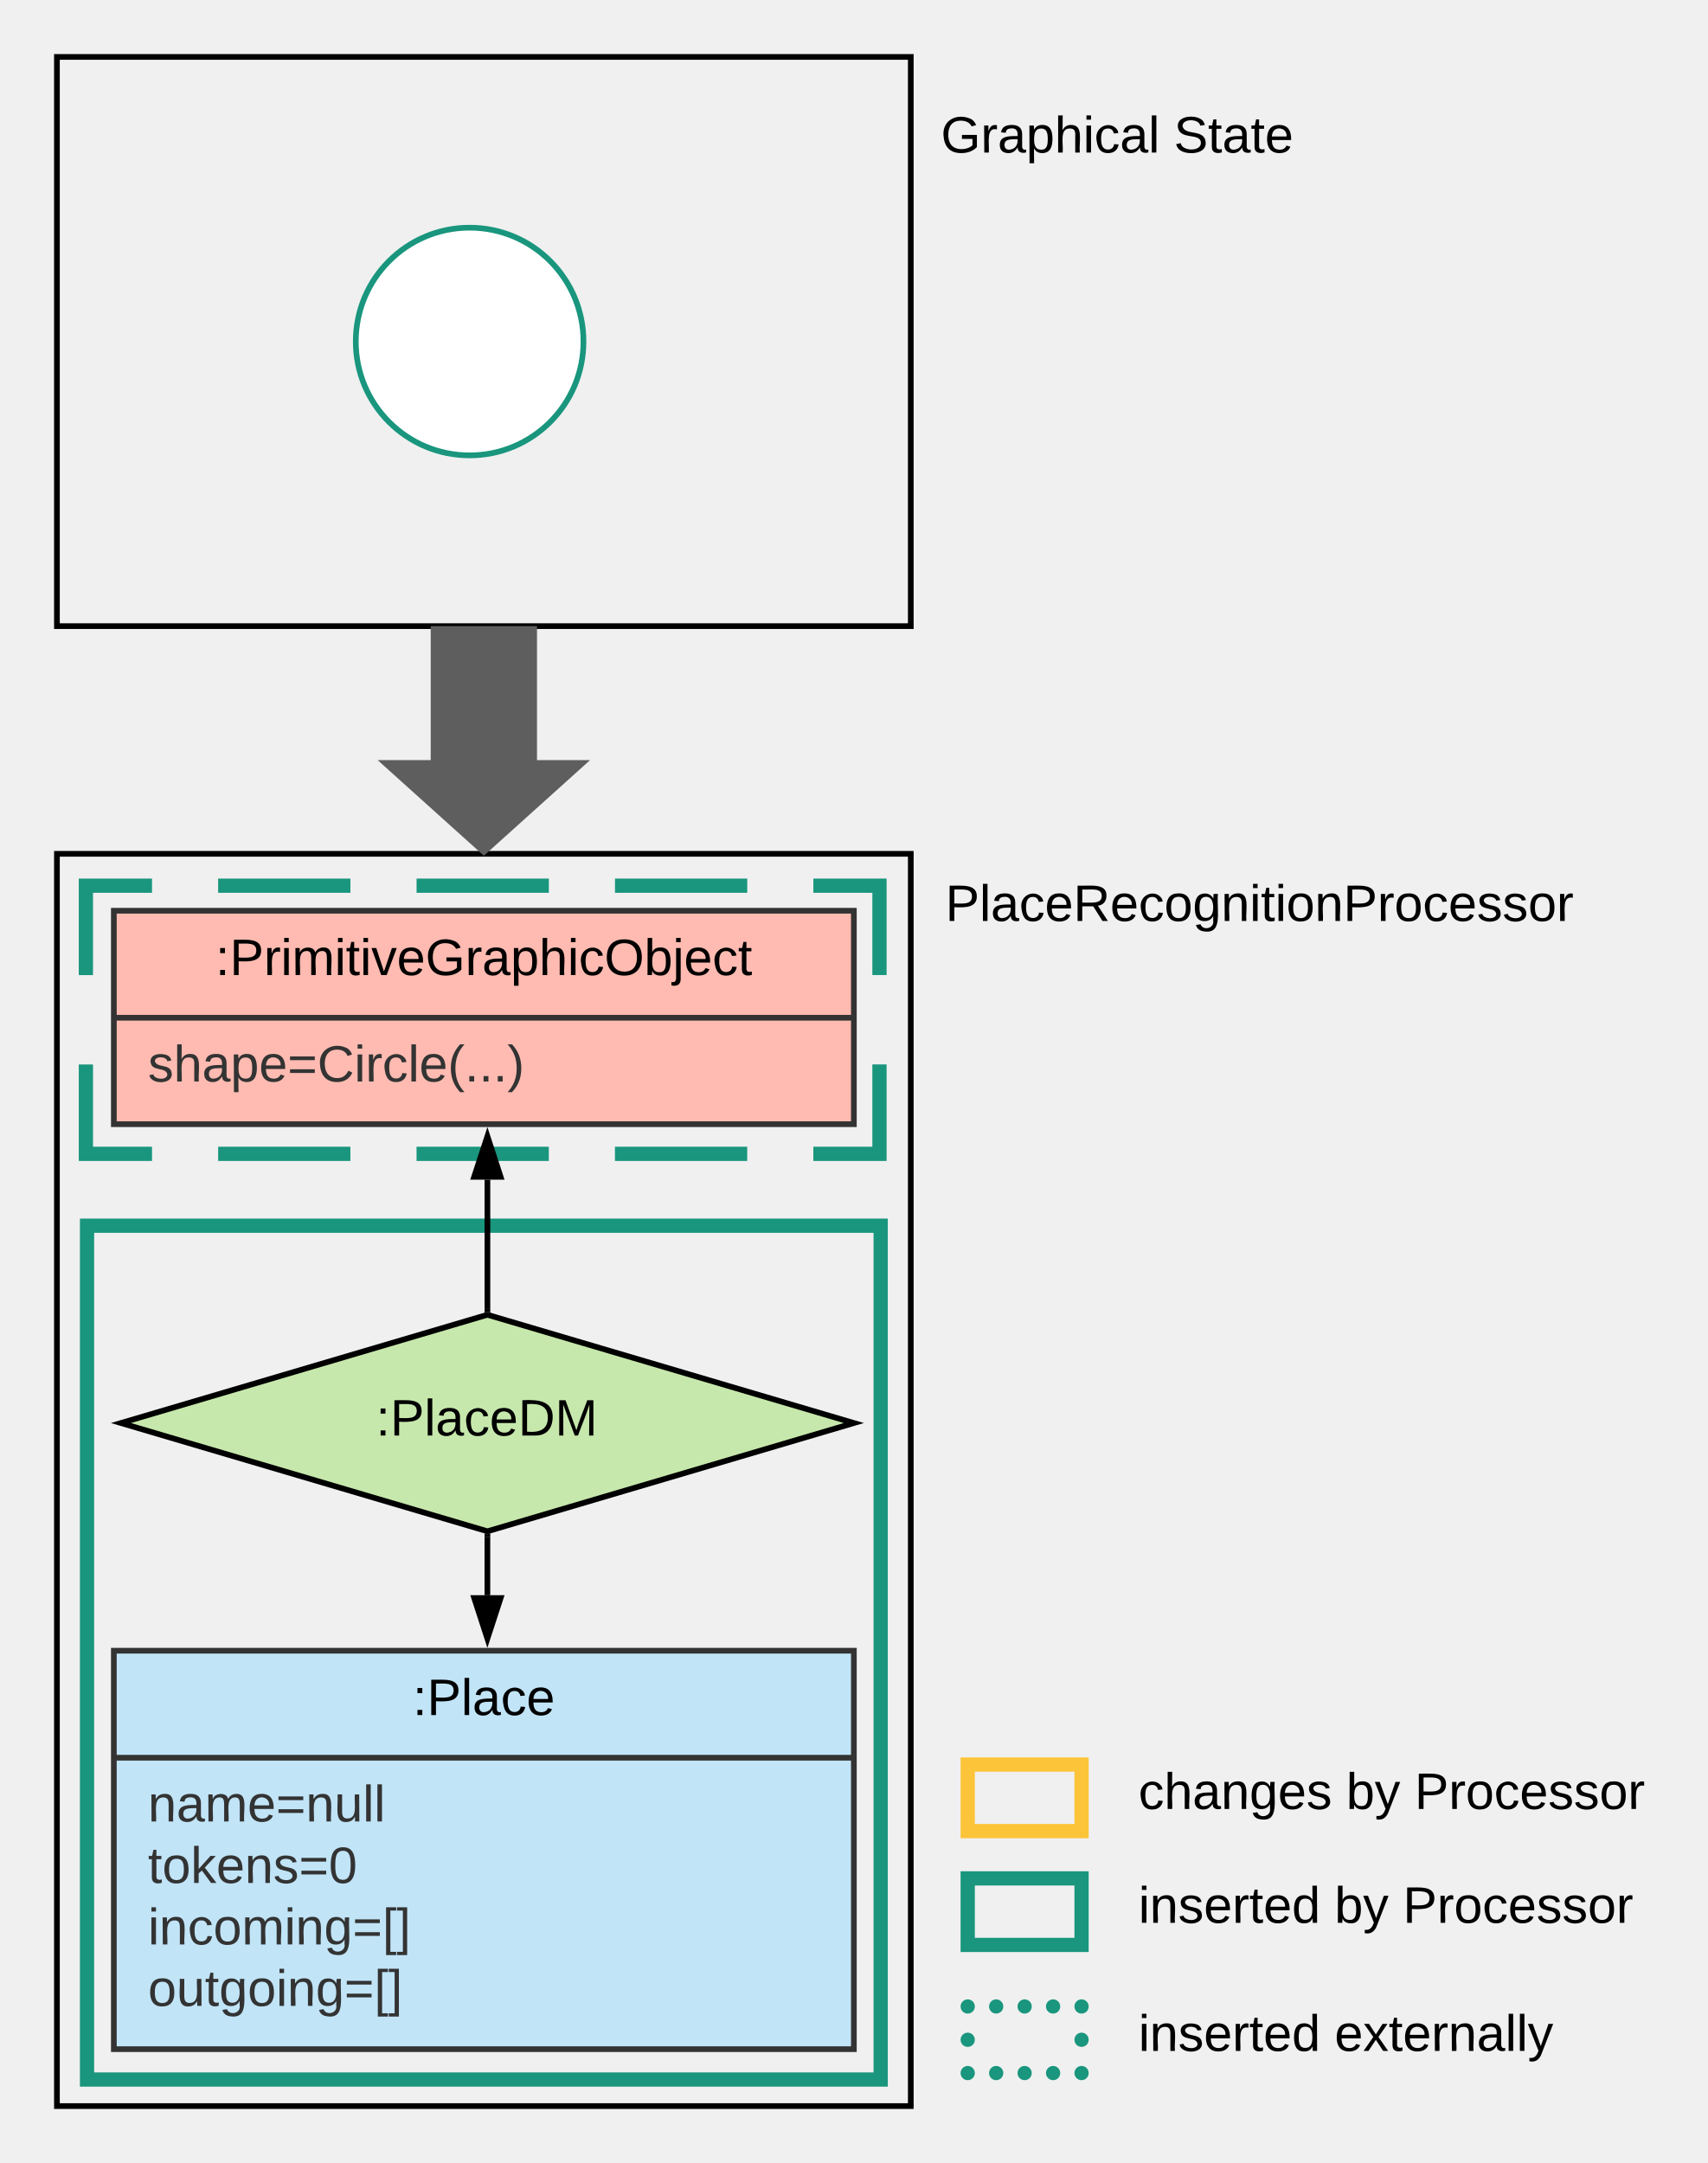
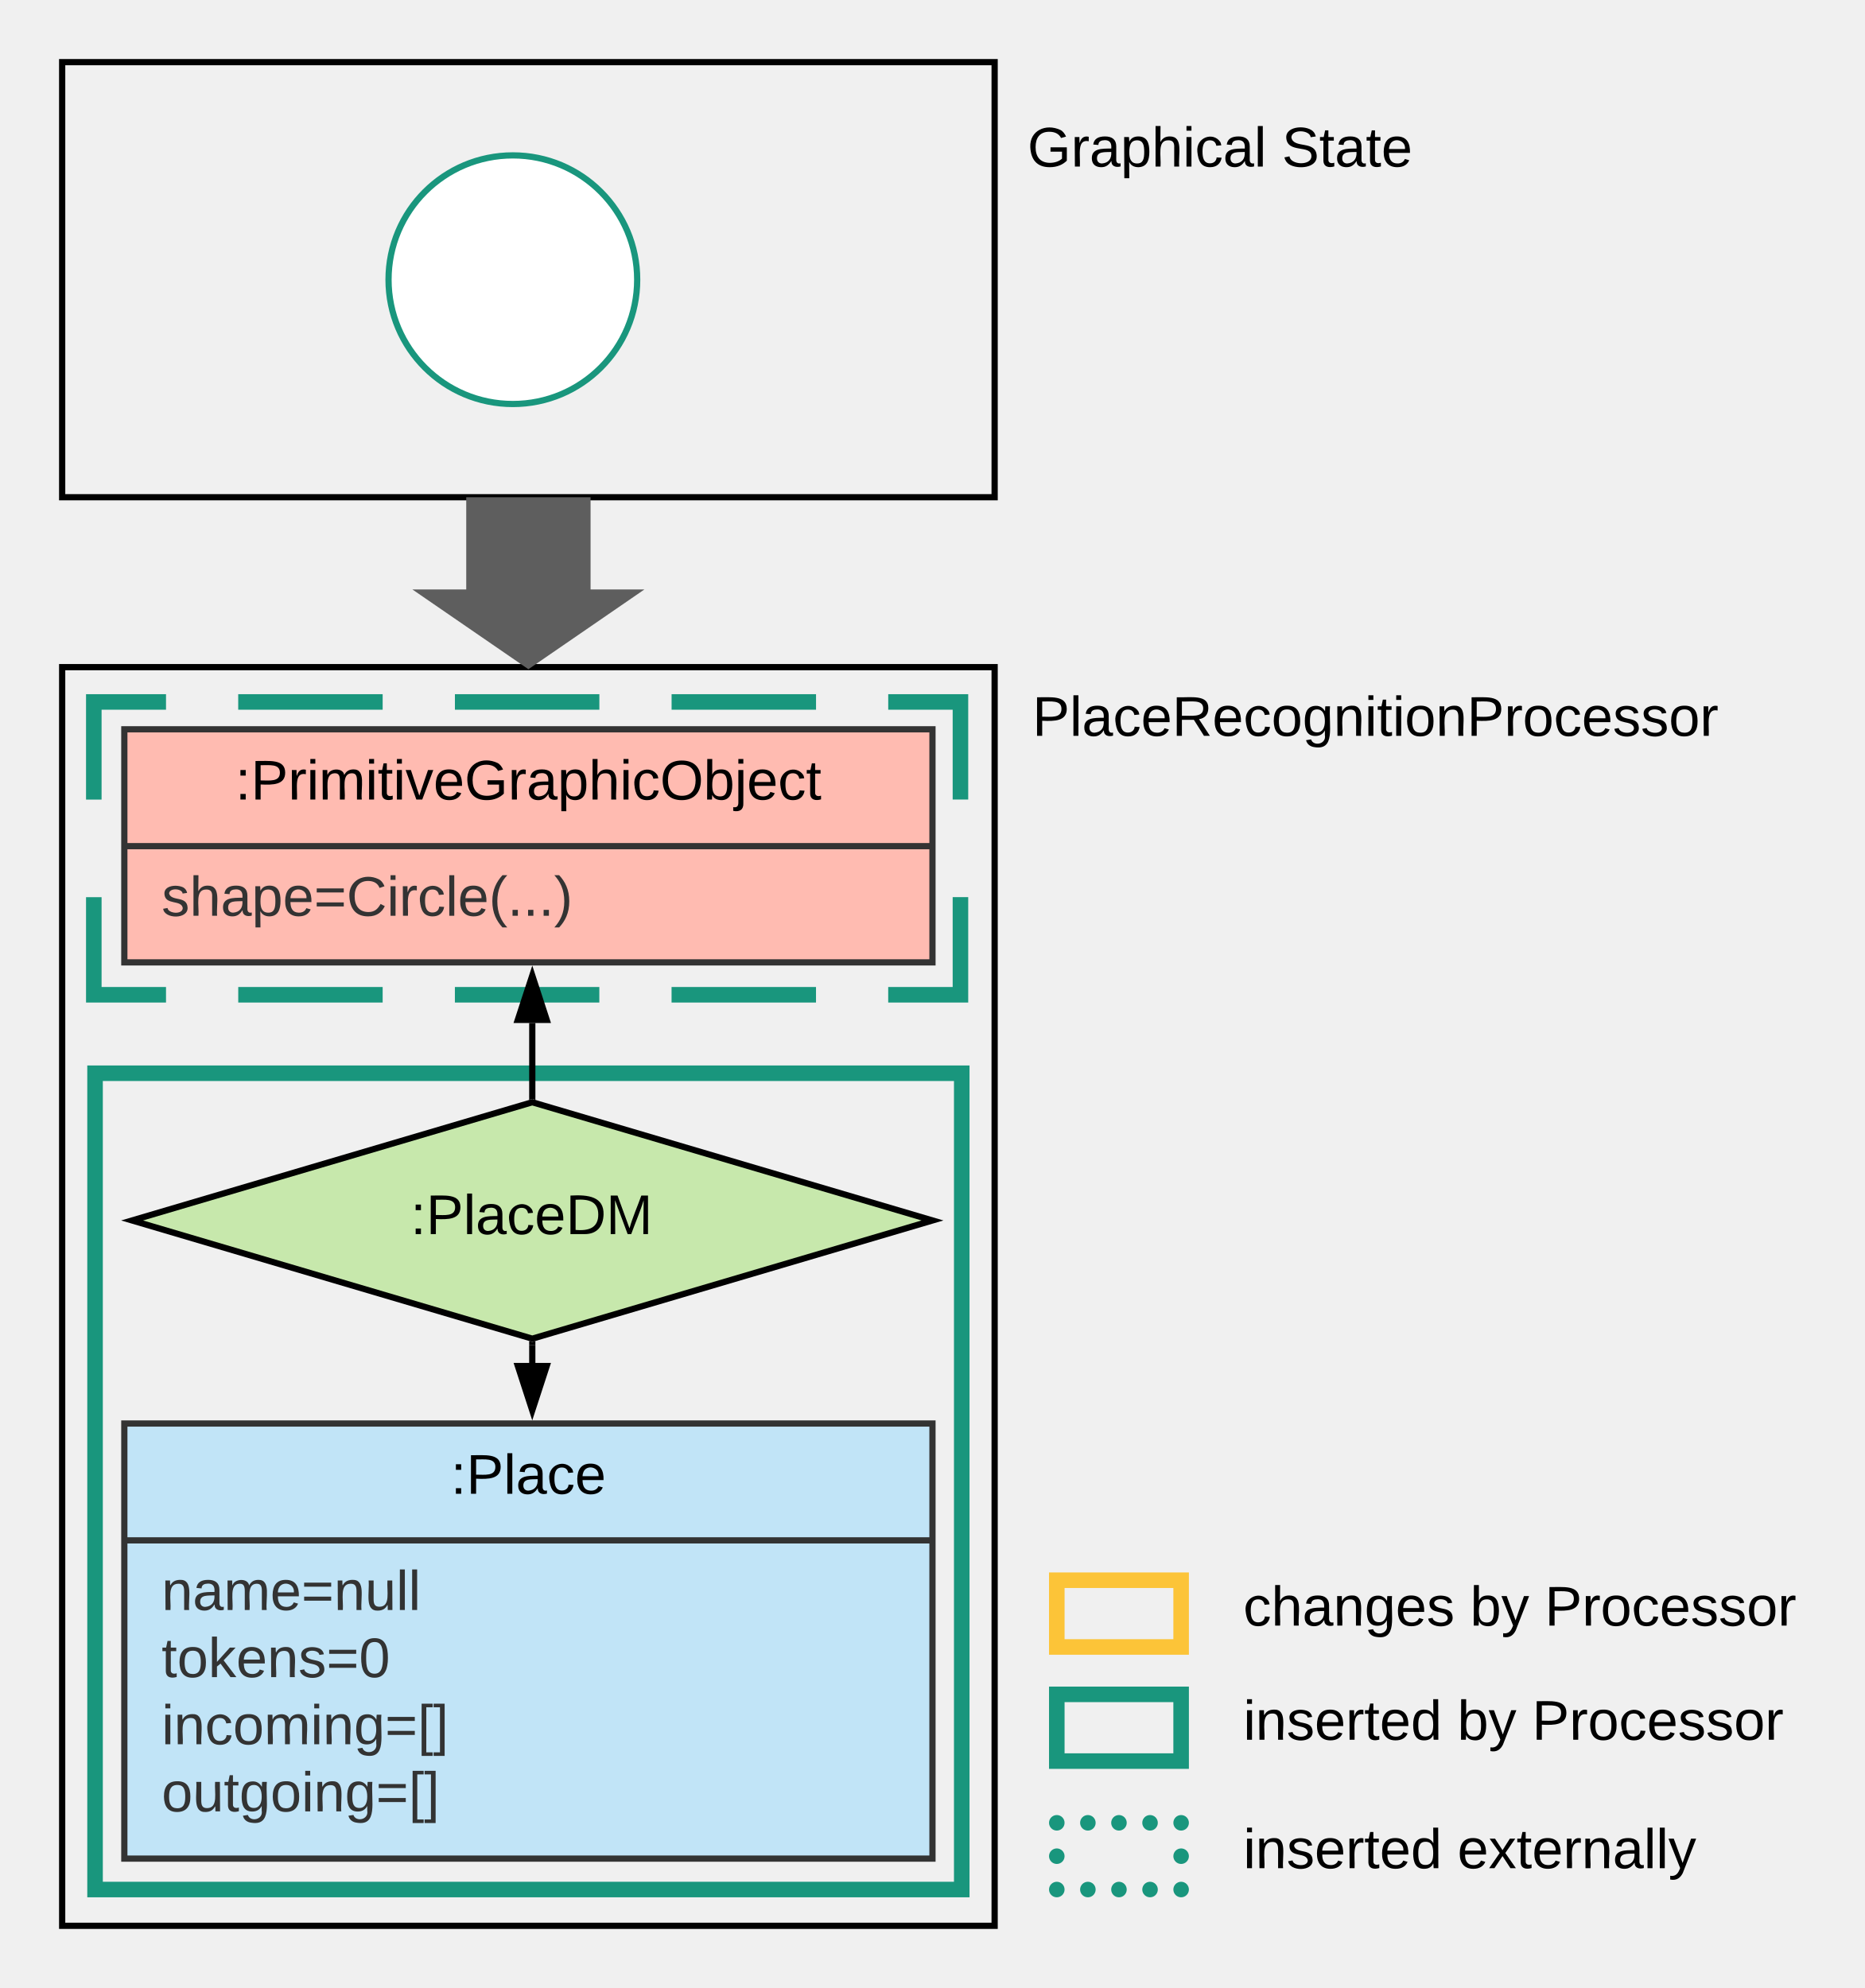
- <svg xmlns="http://www.w3.org/2000/svg" xmlns:ns1="lucid" xmlns:xlink="http://www.w3.org/1999/xlink" width="600" height="760">
-   <g transform="translate(-295 -80)" ns1:page-tab-id="0_0">
-     <path d="M315 380h300v440H315z" stroke="#000" stroke-width="2" fill-opacity="0" />
+ <svg xmlns="http://www.w3.org/2000/svg" xmlns:ns1="lucid" xmlns:xlink="http://www.w3.org/1999/xlink" width="600" height="639.68">
+   <g transform="translate(-295 -165.3333)" ns1:page-tab-id="0_0">
+     <path d="M315 185.33h300v140H315zM315 380h300v405H315z" stroke="#000" stroke-width="2" fill-opacity="0" />
    <path d="M325.17 391.2H604v94.22H325.17z" fill-opacity="0" />
    <path d="M371.64 391.2h46.47m23.25 0h46.47m23.24 0h46.47m23.23 0H604v31.4m0 31.4v31.42h-23.24m-23.23 0h-46.47m-23.24 0h-46.47m-23.24 0h-46.46m-23.24 0h-23.23v-31.4m0-31.4V391.2h23.23" stroke="#19967d" stroke-width="5" fill="none" />
-     <path d="M325.58 510.67h278.84v300H325.58z" stroke="#19967d" stroke-width="5" fill-opacity="0" />
-     <path d="M615 100h145v60H615z" fill="none" />
-     <use xlink:href="#a" transform="matrix(1,0,0,1,615,100) translate(10.575 33.6)" />
-     <use xlink:href="#b" transform="matrix(1,0,0,1,615,100) translate(92.425 33.6)" />
-     <path d="M315 100h300v200H315z" stroke="#000" stroke-width="2" fill-opacity="0" />
-     <path d="M500 200c0 22.1-17.9 40-40 40s-40-17.9-40-40 17.9-40 40-40 40 17.9 40 40z" stroke="#19967d" stroke-width="2" fill="#fff" />
-     <path d="M500 180h40v40h-40z" stroke="#000" stroke-opacity="0" stroke-width="2" fill="#fff" fill-opacity="0" />
+     <path d="M325.58 510.67h278.84v262.66H325.58z" stroke="#19967d" stroke-width="5" fill-opacity="0" />
+     <path d="M615 185.33h145v60H615z" fill="none" />
+     <use xlink:href="#a" transform="matrix(1,0,0,1,615,185.3333) translate(10.575 33.6)" />
+     <use xlink:href="#b" transform="matrix(1,0,0,1,615,185.3333) translate(92.425 33.6)" />
+     <path d="M500 255.33c0 22.1-17.9 40-40 40s-40-17.9-40-40 17.9-40 40-40 40 17.9 40 40z" stroke="#19967d" stroke-width="2" fill="#fff" />
+     <path d="M500 235.33h40v40h-40z" stroke="#000" stroke-opacity="0" stroke-width="2" fill="#fff" fill-opacity="0" />
    <path d="M335 400h260v75H335z" stroke="#333" stroke-width="2" fill="#ffbbb1" />
    <path d="M335 437.6h260" stroke="#333" stroke-width="2" fill="none" />
    <use xlink:href="#c" transform="matrix(1,0,0,1,343,408) translate(27.7 14.6)" />
    <use xlink:href="#d" transform="matrix(1,0,0,1,347,445.6) translate(0 14.4)" />
-     <path d="M335 660h260v140H335z" stroke="#333" stroke-width="2" fill="#c1e4f7" />
-     <path d="M335 697.6h260" stroke="#333" stroke-width="2" fill="none" />
-     <use xlink:href="#e" transform="matrix(1,0,0,1,343,668) translate(97.025 14.6)" />
-     <use xlink:href="#f" transform="matrix(1,0,0,1,347,705.6) translate(0 14.4)" />
-     <use xlink:href="#g" transform="matrix(1,0,0,1,347,705.6) translate(0 36)" />
-     <use xlink:href="#h" transform="matrix(1,0,0,1,347,705.6) translate(0 57.6)" />
-     <use xlink:href="#i" transform="matrix(1,0,0,1,347,705.6) translate(0 79.2)" />
-     <path d="M466.25 494.5v45.42" stroke="#000" stroke-width="2" fill="none" />
+     <path d="M335 623.38h260v140H335z" stroke="#333" stroke-width="2" fill="#c1e4f7" />
+     <path d="M335 660.98h260" stroke="#333" stroke-width="2" fill="none" />
+     <use xlink:href="#e" transform="matrix(1,0,0,1,343,631.3835) translate(97.025 14.6)" />
+     <use xlink:href="#f" transform="matrix(1,0,0,1,347,668.9835) translate(0 14.4)" />
+     <use xlink:href="#g" transform="matrix(1,0,0,1,347,668.9835) translate(0 36)" />
+     <use xlink:href="#h" transform="matrix(1,0,0,1,347,668.9835) translate(0 57.6)" />
+     <use xlink:href="#i" transform="matrix(1,0,0,1,347,668.9835) translate(0 79.2)" />
+     <path d="M466.25 494.5v23.46" stroke="#000" stroke-width="2" fill="none" />
    <path d="M466.25 479.24l4.64 14.26h-9.3z" stroke="#000" stroke-width="2" />
-     <path d="M467.25 541.2l-1-.28-1 .3v-1.33h2z" />
-     <path d="M466.24 640.5v-20.42" stroke="#000" stroke-width="2" fill="none" />
-     <path d="M466.24 655.76l-4.63-14.26h9.28z" stroke="#000" stroke-width="2" />
-     <path d="M467.25 620.1h-2v-1.3l1 .28 1-.3z" />
-     <path d="M483.67 300v47.07h18.66L465 380.67l-37.33-33.6h18.66V300z" stroke="#000" stroke-opacity="0" stroke-width="2" fill="#5e5e5e" />
-     <path d="M466.25 541.96L595 580l-128.75 38.04L337.5 580z" stroke="#000" stroke-width="2" fill="#c7e8ac" />
-     <use xlink:href="#j" transform="matrix(1,0,0,1,342.5,546.9583) translate(84.58 37.43125)" />
-     <path d="M615 380h245v40H615z" fill="none" />
-     <use xlink:href="#k" transform="matrix(1,0,0,1,615,380) translate(12.15 23.6)" />
-     <path d="M695 740h180v23.38H695z" fill="none" />
-     <use xlink:href="#l" transform="matrix(1,0,0,1,695,740) translate(0 15.6)" />
-     <use xlink:href="#m" transform="matrix(1,0,0,1,695,740) translate(68.9 15.6)" />
-     <use xlink:href="#n" transform="matrix(1,0,0,1,695,740) translate(92.9 15.6)" />
-     <path d="M635 740h40v23.38h-40z" stroke="#19967d" stroke-width="5" fill-opacity="0" />
-     <path d="M635 785h40v23.4h-40z" fill-opacity="0" />
-     <path d="M637.5 785c0 1.4-1.12 2.5-2.5 2.5s-2.5-1.1-2.5-2.5c0-1.37 1.12-2.5 2.5-2.5s2.5 1.13 2.5 2.5zm10 0c0 1.4-1.12 2.5-2.5 2.5s-2.5-1.1-2.5-2.5c0-1.37 1.12-2.5 2.5-2.5s2.5 1.13 2.5 2.5zm10 0c0 1.4-1.12 2.5-2.5 2.5s-2.5-1.1-2.5-2.5c0-1.37 1.12-2.5 2.5-2.5s2.5 1.13 2.5 2.5zm10 0c0 1.4-1.12 2.5-2.5 2.5s-2.5-1.1-2.5-2.5c0-1.37 1.12-2.5 2.5-2.5s2.5 1.13 2.5 2.5zm10 0c0 1.4-1.12 2.5-2.5 2.5s-2.5-1.1-2.5-2.5c0-1.37 1.12-2.5 2.5-2.5s2.5 1.13 2.5 2.5zm0 11.7c0 1.4-1.12 2.5-2.5 2.5s-2.5-1.1-2.5-2.5c0-1.38 1.12-2.5 2.5-2.5s2.5 1.12 2.5 2.5zm0 11.7c0 1.38-1.12 2.5-2.5 2.5s-2.5-1.12-2.5-2.5 1.12-2.5 2.5-2.5 2.5 1.12 2.5 2.5zm-10 0c0 1.38-1.12 2.5-2.5 2.5s-2.5-1.12-2.5-2.5 1.12-2.5 2.5-2.5 2.5 1.12 2.5 2.5zm-10 0c0 1.38-1.12 2.5-2.5 2.5s-2.5-1.12-2.5-2.5 1.12-2.5 2.5-2.5 2.5 1.12 2.5 2.5zm-10 0c0 1.38-1.12 2.5-2.5 2.5s-2.5-1.12-2.5-2.5 1.12-2.5 2.5-2.5 2.5 1.12 2.5 2.5zm-10 0c0 1.38-1.12 2.5-2.5 2.5s-2.5-1.12-2.5-2.5 1.12-2.5 2.5-2.5 2.5 1.12 2.5 2.5zm0-11.7c0 1.4-1.12 2.5-2.5 2.5s-2.5-1.1-2.5-2.5c0-1.38 1.12-2.5 2.5-2.5s2.5 1.12 2.5 2.5z" fill="#19967d" />
-     <path d="M695 785h180v23.4H695z" fill="none" />
+     <path d="M467.25 519.25l-1-.3-1 .3v-1.32h2z" />
+     <path d="M466.25 603.9v-5.77" stroke="#000" stroke-width="2" fill="none" />
+     <path d="M466.24 619.15l-4.63-14.27h9.28z" stroke="#000" stroke-width="2" />
+     <path d="M467.25 598.15h-2v-1.32l1 .3 1-.3z" />
+     <path d="M466.25 520L595 558.04l-128.75 38.04-128.75-38.04z" stroke="#000" stroke-width="2" fill="#c7e8ac" />
+     <use xlink:href="#j" transform="matrix(1,0,0,1,342.5,525) translate(84.58 37.43125)" />
+     <path d="M615 380h245v36.73H615z" fill="none" />
+     <use xlink:href="#k" transform="matrix(1,0,0,1,615,380) translate(12.15 22.1)" />
+     <path d="M695 710.53h180V732H695z" fill="none" />
+     <use xlink:href="#l" transform="matrix(1,0,0,1,695,710.5347) translate(0 14.6)" />
+     <use xlink:href="#m" transform="matrix(1,0,0,1,695,710.5347) translate(68.9 14.6)" />
+     <use xlink:href="#n" transform="matrix(1,0,0,1,695,710.5347) translate(92.9 14.6)" />
+     <path d="M635 710.53h40V732h-40z" stroke="#19967d" stroke-width="5" fill-opacity="0" />
+     <path d="M635 751.86h40v21.47h-40z" fill-opacity="0" />
+     <path d="M637.5 751.86c0 1.38-1.12 2.5-2.5 2.5s-2.5-1.12-2.5-2.5 1.12-2.5 2.5-2.5 2.5 1.12 2.5 2.5zm10 0c0 1.38-1.12 2.5-2.5 2.5s-2.5-1.12-2.5-2.5 1.12-2.5 2.5-2.5 2.5 1.12 2.5 2.5zm10 0c0 1.38-1.12 2.5-2.5 2.5s-2.5-1.12-2.5-2.5 1.12-2.5 2.5-2.5 2.5 1.12 2.5 2.5zm10 0c0 1.38-1.12 2.5-2.5 2.5s-2.5-1.12-2.5-2.5 1.12-2.5 2.5-2.5 2.5 1.12 2.5 2.5zm10 0c0 1.38-1.12 2.5-2.5 2.5s-2.5-1.12-2.5-2.5 1.12-2.5 2.5-2.5 2.5 1.12 2.5 2.5zm0 10.74c0 1.38-1.12 2.5-2.5 2.5s-2.5-1.12-2.5-2.5 1.12-2.5 2.5-2.5 2.5 1.12 2.5 2.5zm0 10.73c0 1.38-1.12 2.5-2.5 2.5s-2.5-1.12-2.5-2.5 1.12-2.5 2.5-2.5 2.5 1.12 2.5 2.5zm-10 0c0 1.38-1.12 2.5-2.5 2.5s-2.5-1.12-2.5-2.5 1.12-2.5 2.5-2.5 2.5 1.12 2.5 2.5zm-10 0c0 1.38-1.12 2.5-2.5 2.5s-2.5-1.12-2.5-2.5 1.12-2.5 2.5-2.5 2.5 1.12 2.5 2.5zm-10 0c0 1.38-1.12 2.5-2.5 2.5s-2.5-1.12-2.5-2.5 1.12-2.5 2.5-2.5 2.5 1.12 2.5 2.5zm-10 0c0 1.38-1.12 2.5-2.5 2.5s-2.5-1.12-2.5-2.5 1.12-2.5 2.5-2.5 2.5 1.12 2.5 2.5zm0-10.73c0 1.38-1.12 2.5-2.5 2.5s-2.5-1.12-2.5-2.5 1.12-2.5 2.5-2.5 2.5 1.12 2.5 2.5z" fill="#19967d" />
+     <path d="M695 751.86h180v21.47H695z" fill="none" />
    <g>
-       <use xlink:href="#l" transform="matrix(1,0,0,1,695,785.0133) translate(0 15.6)" />
-       <use xlink:href="#o" transform="matrix(1,0,0,1,695,785.0133) translate(68.9 15.6)" />
+       <use xlink:href="#l" transform="matrix(1,0,0,1,695,751.8637) translate(0 14.6)" />
+       <use xlink:href="#o" transform="matrix(1,0,0,1,695,751.8637) translate(68.9 14.6)" />
    </g>
-     <path d="M695 700h180v23.38H695z" fill="none" />
+     <path d="M695 673.8h180v21.48H695z" fill="none" />
    <g>
-       <use xlink:href="#p" transform="matrix(1,0,0,1,695,700) translate(0 15.6)" />
-       <use xlink:href="#m" transform="matrix(1,0,0,1,695,700) translate(73 15.6)" />
-       <use xlink:href="#n" transform="matrix(1,0,0,1,695,700) translate(97 15.6)" />
+       <use xlink:href="#p" transform="matrix(1,0,0,1,695,673.8086) translate(0 14.6)" />
+       <use xlink:href="#m" transform="matrix(1,0,0,1,695,673.8086) translate(73 14.6)" />
+       <use xlink:href="#n" transform="matrix(1,0,0,1,695,673.8086) translate(97 14.6)" />
    </g>
-     <path d="M635 700h40v23.38h-40z" stroke="#fcc438" stroke-width="5" fill-opacity="0" />
+     <path d="M635 673.8h40v21.48h-40z" stroke="#fcc438" stroke-width="5" fill-opacity="0" />
+     <g>
+       <path d="M485 325.33V355h17.33L465 380.67 427.67 355H445v-29.67z" stroke="#000" stroke-opacity="0" stroke-width="2" fill="#5e5e5e" />
+     </g>
    <defs>
      <path d="M143 4C61 4 22-44 18-125c-5-107 100-154 193-111 17 8 29 25 37 43l-32 9c-13-25-37-40-76-40-61 0-88 39-88 99 0 61 29 100 91 101 35 0 62-11 79-27v-45h-74v-28h105v86C228-13 192 4 143 4" id="q" />
      <path d="M114-163C36-179 61-72 57 0H25l-1-190h30c1 12-1 29 2 39 6-27 23-49 58-41v29" id="r" />
      <path d="M141-36C126-15 110 5 73 4 37 3 15-17 15-53c-1-64 63-63 125-63 3-35-9-54-41-54-24 1-41 7-42 31l-33-3c5-37 33-52 76-52 45 0 72 20 72 64v82c-1 20 7 32 28 27v20c-31 9-61-2-59-35zM48-53c0 20 12 33 32 33 41-3 63-29 60-74-43 2-92-5-92 41" id="s" />
      <path d="M115-194c55 1 70 41 70 98S169 2 115 4C84 4 66-9 55-30l1 105H24l-1-265h31l2 30c10-21 28-34 59-34zm-8 174c40 0 45-34 45-75s-6-73-45-74c-42 0-51 32-51 76 0 43 10 73 51 73" id="t" />
      <path d="M106-169C34-169 62-67 57 0H25v-261h32l-1 103c12-21 28-36 61-36 89 0 53 116 60 194h-32v-121c2-32-8-49-39-48" id="u" />
      <path d="M24-231v-30h32v30H24zM24 0v-190h32V0H24" id="v" />
      <path d="M96-169c-40 0-48 33-48 73s9 75 48 75c24 0 41-14 43-38l32 2c-6 37-31 61-74 61-59 0-76-41-82-99-10-93 101-131 147-64 4 7 5 14 7 22l-32 3c-4-21-16-35-41-35" id="w" />
      <path d="M24 0v-261h32V0H24" id="x" />
      <g id="a">
        <use transform="matrix(0.05,0,0,0.05,0,0)" xlink:href="#q" />
        <use transform="matrix(0.05,0,0,0.05,14,0)" xlink:href="#r" />
        <use transform="matrix(0.05,0,0,0.05,19.95,0)" xlink:href="#s" />
        <use transform="matrix(0.05,0,0,0.05,29.95,0)" xlink:href="#t" />
        <use transform="matrix(0.05,0,0,0.05,39.95,0)" xlink:href="#u" />
        <use transform="matrix(0.05,0,0,0.05,49.95,0)" xlink:href="#v" />
        <use transform="matrix(0.05,0,0,0.05,53.9,0)" xlink:href="#w" />
        <use transform="matrix(0.05,0,0,0.05,62.9,0)" xlink:href="#s" />
        <use transform="matrix(0.05,0,0,0.05,72.9,0)" xlink:href="#x" />
      </g>
      <path d="M185-189c-5-48-123-54-124 2 14 75 158 14 163 119 3 78-121 87-175 55-17-10-28-26-33-46l33-7c5 56 141 63 141-1 0-78-155-14-162-118-5-82 145-84 179-34 5 7 8 16 11 25" id="y" />
      <path d="M59-47c-2 24 18 29 38 22v24C64 9 27 4 27-40v-127H5v-23h24l9-43h21v43h35v23H59v120" id="z" />
      <path d="M100-194c63 0 86 42 84 106H49c0 40 14 67 53 68 26 1 43-12 49-29l28 8c-11 28-37 45-77 45C44 4 14-33 15-96c1-61 26-98 85-98zm52 81c6-60-76-77-97-28-3 7-6 17-6 28h103" id="A" />
      <g id="b">
        <use transform="matrix(0.05,0,0,0.05,0,0)" xlink:href="#y" />
        <use transform="matrix(0.05,0,0,0.05,12,0)" xlink:href="#z" />
        <use transform="matrix(0.05,0,0,0.05,17,0)" xlink:href="#s" />
        <use transform="matrix(0.05,0,0,0.05,27,0)" xlink:href="#z" />
        <use transform="matrix(0.05,0,0,0.05,32,0)" xlink:href="#A" />
      </g>
      <path d="M33-154v-36h34v36H33zM33 0v-36h34V0H33" id="B" />
      <path d="M30-248c87 1 191-15 191 75 0 78-77 80-158 76V0H30v-248zm33 125c57 0 124 11 124-50 0-59-68-47-124-48v98" id="C" />
      <path d="M210-169c-67 3-38 105-44 169h-31v-121c0-29-5-50-35-48C34-165 62-65 56 0H25l-1-190h30c1 10-1 24 2 32 10-44 99-50 107 0 11-21 27-35 58-36 85-2 47 119 55 194h-31v-121c0-29-5-49-35-48" id="D" />
      <path d="M108 0H70L1-190h34L89-25l56-165h34" id="E" />
      <path d="M140-251c81 0 123 46 123 126C263-46 219 4 140 4 59 4 17-45 17-125s42-126 123-126zm0 227c63 0 89-41 89-101s-29-99-89-99c-61 0-89 39-89 99S79-25 140-24" id="F" />
      <path d="M115-194c53 0 69 39 70 98 0 66-23 100-70 100C84 3 66-7 56-30L54 0H23l1-261h32v101c10-23 28-34 59-34zm-8 174c40 0 45-34 45-75 0-40-5-75-45-74-42 0-51 32-51 76 0 43 10 73 51 73" id="G" />
      <path d="M24-231v-30h32v30H24zM-9 49c24 4 33-6 33-30v-209h32V24c2 40-23 58-65 49V49" id="H" />
      <g id="c">
        <use transform="matrix(0.05,0,0,0.05,0,0)" xlink:href="#B" />
        <use transform="matrix(0.05,0,0,0.05,5,0)" xlink:href="#C" />
        <use transform="matrix(0.05,0,0,0.05,17,0)" xlink:href="#r" />
        <use transform="matrix(0.05,0,0,0.05,22.95,0)" xlink:href="#v" />
        <use transform="matrix(0.05,0,0,0.05,26.9,0)" xlink:href="#D" />
        <use transform="matrix(0.05,0,0,0.05,41.85,0)" xlink:href="#v" />
        <use transform="matrix(0.05,0,0,0.05,45.8,0)" xlink:href="#z" />
        <use transform="matrix(0.05,0,0,0.05,50.8,0)" xlink:href="#v" />
        <use transform="matrix(0.05,0,0,0.05,54.75,0)" xlink:href="#E" />
        <use transform="matrix(0.05,0,0,0.05,63.75,0)" xlink:href="#A" />
        <use transform="matrix(0.05,0,0,0.05,73.75,0)" xlink:href="#q" />
        <use transform="matrix(0.05,0,0,0.05,87.75,0)" xlink:href="#r" />
        <use transform="matrix(0.05,0,0,0.05,93.7,0)" xlink:href="#s" />
        <use transform="matrix(0.05,0,0,0.05,103.7,0)" xlink:href="#t" />
        <use transform="matrix(0.05,0,0,0.05,113.7,0)" xlink:href="#u" />
        <use transform="matrix(0.05,0,0,0.05,123.7,0)" xlink:href="#v" />
        <use transform="matrix(0.05,0,0,0.05,127.65,0)" xlink:href="#w" />
        <use transform="matrix(0.05,0,0,0.05,136.65,0)" xlink:href="#F" />
        <use transform="matrix(0.05,0,0,0.05,150.65,0)" xlink:href="#G" />
        <use transform="matrix(0.05,0,0,0.05,160.65,0)" xlink:href="#H" />
        <use transform="matrix(0.05,0,0,0.05,164.6,0)" xlink:href="#A" />
        <use transform="matrix(0.05,0,0,0.05,174.6,0)" xlink:href="#w" />
        <use transform="matrix(0.05,0,0,0.05,183.6,0)" xlink:href="#z" />
      </g>
      <path fill="#333" d="M135-143c-3-34-86-38-87 0 15 53 115 12 119 90S17 21 10-45l28-5c4 36 97 45 98 0-10-56-113-15-118-90-4-57 82-63 122-42 12 7 21 19 24 35" id="I" />
      <path fill="#333" d="M106-169C34-169 62-67 57 0H25v-261h32l-1 103c12-21 28-36 61-36 89 0 53 116 60 194h-32v-121c2-32-8-49-39-48" id="J" />
      <path fill="#333" d="M141-36C126-15 110 5 73 4 37 3 15-17 15-53c-1-64 63-63 125-63 3-35-9-54-41-54-24 1-41 7-42 31l-33-3c5-37 33-52 76-52 45 0 72 20 72 64v82c-1 20 7 32 28 27v20c-31 9-61-2-59-35zM48-53c0 20 12 33 32 33 41-3 63-29 60-74-43 2-92-5-92 41" id="K" />
      <path fill="#333" d="M115-194c55 1 70 41 70 98S169 2 115 4C84 4 66-9 55-30l1 105H24l-1-265h31l2 30c10-21 28-34 59-34zm-8 174c40 0 45-34 45-75s-6-73-45-74c-42 0-51 32-51 76 0 43 10 73 51 73" id="L" />
      <path fill="#333" d="M100-194c63 0 86 42 84 106H49c0 40 14 67 53 68 26 1 43-12 49-29l28 8c-11 28-37 45-77 45C44 4 14-33 15-96c1-61 26-98 85-98zm52 81c6-60-76-77-97-28-3 7-6 17-6 28h103" id="M" />
      <path fill="#333" d="M18-150v-26h174v26H18zm0 90v-26h174v26H18" id="N" />
      <path fill="#333" d="M212-179c-10-28-35-45-73-45-59 0-87 40-87 99 0 60 29 101 89 101 43 0 62-24 78-52l27 14C228-24 195 4 139 4 59 4 22-46 18-125c-6-104 99-153 187-111 19 9 31 26 39 46" id="O" />
      <path fill="#333" d="M24-231v-30h32v30H24zM24 0v-190h32V0H24" id="P" />
      <path fill="#333" d="M114-163C36-179 61-72 57 0H25l-1-190h30c1 12-1 29 2 39 6-27 23-49 58-41v29" id="Q" />
      <path fill="#333" d="M96-169c-40 0-48 33-48 73s9 75 48 75c24 0 41-14 43-38l32 2c-6 37-31 61-74 61-59 0-76-41-82-99-10-93 101-131 147-64 4 7 5 14 7 22l-32 3c-4-21-16-35-41-35" id="R" />
      <path fill="#333" d="M24 0v-261h32V0H24" id="S" />
      <path fill="#333" d="M87 75C49 33 22-17 22-94c0-76 28-126 65-167h31c-38 41-64 92-64 168S80 34 118 75H87" id="T" />
      <path fill="#333" d="M33 0v-38h34V0H33" id="U" />
      <path fill="#333" d="M33-261c38 41 65 92 65 168S71 34 33 75H2C39 34 66-17 66-93S39-220 2-261h31" id="V" />
      <g id="d">
        <use transform="matrix(0.05,0,0,0.05,0,0)" xlink:href="#I" />
        <use transform="matrix(0.05,0,0,0.05,9,0)" xlink:href="#J" />
        <use transform="matrix(0.05,0,0,0.05,19,0)" xlink:href="#K" />
        <use transform="matrix(0.05,0,0,0.05,29,0)" xlink:href="#L" />
        <use transform="matrix(0.05,0,0,0.05,39,0)" xlink:href="#M" />
        <use transform="matrix(0.05,0,0,0.05,49,0)" xlink:href="#N" />
        <use transform="matrix(0.05,0,0,0.05,59.5,0)" xlink:href="#O" />
        <use transform="matrix(0.05,0,0,0.05,72.45,0)" xlink:href="#P" />
        <use transform="matrix(0.05,0,0,0.05,76.4,0)" xlink:href="#Q" />
        <use transform="matrix(0.05,0,0,0.05,82.35,0)" xlink:href="#R" />
        <use transform="matrix(0.05,0,0,0.05,91.35,0)" xlink:href="#S" />
        <use transform="matrix(0.05,0,0,0.05,95.3,0)" xlink:href="#M" />
        <use transform="matrix(0.05,0,0,0.05,105.3,0)" xlink:href="#T" />
        <use transform="matrix(0.05,0,0,0.05,111.25,0)" xlink:href="#U" />
        <use transform="matrix(0.05,0,0,0.05,116.25,0)" xlink:href="#U" />
        <use transform="matrix(0.05,0,0,0.05,121.25,0)" xlink:href="#U" />
        <use transform="matrix(0.05,0,0,0.05,126.25,0)" xlink:href="#V" />
      </g>
      <g id="e">
        <use transform="matrix(0.05,0,0,0.05,0,0)" xlink:href="#B" />
        <use transform="matrix(0.05,0,0,0.05,5,0)" xlink:href="#C" />
        <use transform="matrix(0.05,0,0,0.05,17,0)" xlink:href="#x" />
        <use transform="matrix(0.05,0,0,0.05,20.95,0)" xlink:href="#s" />
        <use transform="matrix(0.05,0,0,0.05,30.95,0)" xlink:href="#w" />
        <use transform="matrix(0.05,0,0,0.05,39.95,0)" xlink:href="#A" />
      </g>
      <path fill="#333" d="M117-194c89-4 53 116 60 194h-32v-121c0-31-8-49-39-48C34-167 62-67 57 0H25l-1-190h30c1 10-1 24 2 32 11-22 29-35 61-36" id="W" />
      <path fill="#333" d="M210-169c-67 3-38 105-44 169h-31v-121c0-29-5-50-35-48C34-165 62-65 56 0H25l-1-190h30c1 10-1 24 2 32 10-44 99-50 107 0 11-21 27-35 58-36 85-2 47 119 55 194h-31v-121c0-29-5-49-35-48" id="X" />
      <path fill="#333" d="M84 4C-5 8 30-112 23-190h32v120c0 31 7 50 39 49 72-2 45-101 50-169h31l1 190h-30c-1-10 1-25-2-33-11 22-28 36-60 37" id="Y" />
      <g id="f">
        <use transform="matrix(0.05,0,0,0.05,0,0)" xlink:href="#W" />
        <use transform="matrix(0.05,0,0,0.05,10,0)" xlink:href="#K" />
        <use transform="matrix(0.05,0,0,0.05,20,0)" xlink:href="#X" />
        <use transform="matrix(0.05,0,0,0.05,34.95,0)" xlink:href="#M" />
        <use transform="matrix(0.05,0,0,0.05,44.95,0)" xlink:href="#N" />
        <use transform="matrix(0.05,0,0,0.05,55.45,0)" xlink:href="#W" />
        <use transform="matrix(0.05,0,0,0.05,65.45,0)" xlink:href="#Y" />
        <use transform="matrix(0.05,0,0,0.05,75.45,0)" xlink:href="#S" />
        <use transform="matrix(0.05,0,0,0.05,79.4,0)" xlink:href="#S" />
      </g>
      <path fill="#333" d="M59-47c-2 24 18 29 38 22v24C64 9 27 4 27-40v-127H5v-23h24l9-43h21v43h35v23H59v120" id="Z" />
      <path fill="#333" d="M100-194c62-1 85 37 85 99 1 63-27 99-86 99S16-35 15-95c0-66 28-99 85-99zM99-20c44 1 53-31 53-75 0-43-8-75-51-75s-53 32-53 75 10 74 51 75" id="aa" />
      <path fill="#333" d="M143 0L79-87 56-68V0H24v-261h32v163l83-92h37l-77 82L181 0h-38" id="ab" />
      <path fill="#333" d="M101-251c68 0 85 55 85 127S166 4 100 4C33 4 14-52 14-124c0-73 17-127 87-127zm-1 229c47 0 54-49 54-102s-4-102-53-102c-51 0-55 48-55 102 0 53 5 102 54 102" id="ac" />
      <g id="g">
        <use transform="matrix(0.05,0,0,0.05,0,0)" xlink:href="#Z" />
        <use transform="matrix(0.05,0,0,0.05,5,0)" xlink:href="#aa" />
        <use transform="matrix(0.05,0,0,0.05,15,0)" xlink:href="#ab" />
        <use transform="matrix(0.05,0,0,0.05,24,0)" xlink:href="#M" />
        <use transform="matrix(0.05,0,0,0.05,34,0)" xlink:href="#W" />
        <use transform="matrix(0.05,0,0,0.05,44,0)" xlink:href="#I" />
        <use transform="matrix(0.05,0,0,0.05,53,0)" xlink:href="#N" />
        <use transform="matrix(0.05,0,0,0.05,63.5,0)" xlink:href="#ac" />
      </g>
      <path fill="#333" d="M177-190C167-65 218 103 67 71c-23-6-38-20-44-43l32-5c15 47 100 32 89-28v-30C133-14 115 1 83 1 29 1 15-40 15-95c0-56 16-97 71-98 29-1 48 16 59 35 1-10 0-23 2-32h30zM94-22c36 0 50-32 50-73 0-42-14-75-50-75-39 0-46 34-46 75s6 73 46 73" id="ad" />
      <path fill="#333" d="M26 75v-336h71v23H56V52h41v23H26" id="ae" />
      <path fill="#333" d="M3 75V52h41v-290H3v-23h71V75H3" id="af" />
      <g id="h">
        <use transform="matrix(0.05,0,0,0.05,0,0)" xlink:href="#P" />
        <use transform="matrix(0.05,0,0,0.05,3.95,0)" xlink:href="#W" />
        <use transform="matrix(0.05,0,0,0.05,13.95,0)" xlink:href="#R" />
        <use transform="matrix(0.05,0,0,0.05,22.95,0)" xlink:href="#aa" />
        <use transform="matrix(0.05,0,0,0.05,32.95,0)" xlink:href="#X" />
        <use transform="matrix(0.05,0,0,0.05,47.9,0)" xlink:href="#P" />
        <use transform="matrix(0.05,0,0,0.05,51.85,0)" xlink:href="#W" />
        <use transform="matrix(0.05,0,0,0.05,61.85,0)" xlink:href="#ad" />
        <use transform="matrix(0.05,0,0,0.05,71.85,0)" xlink:href="#N" />
        <use transform="matrix(0.05,0,0,0.05,82.35,0)" xlink:href="#ae" />
        <use transform="matrix(0.05,0,0,0.05,87.35,0)" xlink:href="#af" />
      </g>
      <g id="i">
        <use transform="matrix(0.05,0,0,0.05,0,0)" xlink:href="#aa" />
        <use transform="matrix(0.05,0,0,0.05,10,0)" xlink:href="#Y" />
        <use transform="matrix(0.05,0,0,0.05,20,0)" xlink:href="#Z" />
        <use transform="matrix(0.05,0,0,0.05,25,0)" xlink:href="#ad" />
        <use transform="matrix(0.05,0,0,0.05,35,0)" xlink:href="#aa" />
        <use transform="matrix(0.05,0,0,0.05,45,0)" xlink:href="#P" />
        <use transform="matrix(0.05,0,0,0.05,48.95,0)" xlink:href="#W" />
        <use transform="matrix(0.05,0,0,0.05,58.95,0)" xlink:href="#ad" />
        <use transform="matrix(0.05,0,0,0.05,68.95,0)" xlink:href="#N" />
        <use transform="matrix(0.05,0,0,0.05,79.45,0)" xlink:href="#ae" />
        <use transform="matrix(0.05,0,0,0.05,84.45,0)" xlink:href="#af" />
      </g>
      <path d="M30-248c118-7 216 8 213 122C240-48 200 0 122 0H30v-248zM63-27c89 8 146-16 146-99s-60-101-146-95v194" id="ag" />
      <path d="M240 0l2-218c-23 76-54 145-80 218h-23L58-218 59 0H30v-248h44l77 211c21-75 51-140 76-211h43V0h-30" id="ah" />
      <g id="j">
        <use transform="matrix(0.05,0,0,0.05,0,0)" xlink:href="#B" />
        <use transform="matrix(0.05,0,0,0.05,5,0)" xlink:href="#C" />
        <use transform="matrix(0.05,0,0,0.05,17,0)" xlink:href="#x" />
        <use transform="matrix(0.05,0,0,0.05,20.95,0)" xlink:href="#s" />
        <use transform="matrix(0.05,0,0,0.05,30.95,0)" xlink:href="#w" />
        <use transform="matrix(0.05,0,0,0.05,39.95,0)" xlink:href="#A" />
        <use transform="matrix(0.05,0,0,0.05,49.95,0)" xlink:href="#ag" />
        <use transform="matrix(0.05,0,0,0.05,62.9,0)" xlink:href="#ah" />
      </g>
      <path d="M233-177c-1 41-23 64-60 70L243 0h-38l-65-103H63V0H30v-248c88 3 205-21 203 71zM63-129c60-2 137 13 137-47 0-61-80-42-137-45v92" id="ai" />
      <path d="M100-194c62-1 85 37 85 99 1 63-27 99-86 99S16-35 15-95c0-66 28-99 85-99zM99-20c44 1 53-31 53-75 0-43-8-75-51-75s-53 32-53 75 10 74 51 75" id="aj" />
      <path d="M177-190C167-65 218 103 67 71c-23-6-38-20-44-43l32-5c15 47 100 32 89-28v-30C133-14 115 1 83 1 29 1 15-40 15-95c0-56 16-97 71-98 29-1 48 16 59 35 1-10 0-23 2-32h30zM94-22c36 0 50-32 50-73 0-42-14-75-50-75-39 0-46 34-46 75s6 73 46 73" id="ak" />
      <path d="M117-194c89-4 53 116 60 194h-32v-121c0-31-8-49-39-48C34-167 62-67 57 0H25l-1-190h30c1 10-1 24 2 32 11-22 29-35 61-36" id="al" />
      <path d="M135-143c-3-34-86-38-87 0 15 53 115 12 119 90S17 21 10-45l28-5c4 36 97 45 98 0-10-56-113-15-118-90-4-57 82-63 122-42 12 7 21 19 24 35" id="am" />
      <g id="k">
        <use transform="matrix(0.05,0,0,0.05,0,0)" xlink:href="#C" />
        <use transform="matrix(0.05,0,0,0.05,12,0)" xlink:href="#x" />
        <use transform="matrix(0.05,0,0,0.05,15.95,0)" xlink:href="#s" />
        <use transform="matrix(0.05,0,0,0.05,25.95,0)" xlink:href="#w" />
        <use transform="matrix(0.05,0,0,0.05,34.95,0)" xlink:href="#A" />
        <use transform="matrix(0.05,0,0,0.05,44.95,0)" xlink:href="#ai" />
        <use transform="matrix(0.05,0,0,0.05,57.9,0)" xlink:href="#A" />
        <use transform="matrix(0.05,0,0,0.05,67.9,0)" xlink:href="#w" />
        <use transform="matrix(0.05,0,0,0.05,76.9,0)" xlink:href="#aj" />
        <use transform="matrix(0.05,0,0,0.05,86.9,0)" xlink:href="#ak" />
        <use transform="matrix(0.05,0,0,0.05,96.9,0)" xlink:href="#al" />
        <use transform="matrix(0.05,0,0,0.05,106.9,0)" xlink:href="#v" />
        <use transform="matrix(0.05,0,0,0.05,110.85,0)" xlink:href="#z" />
        <use transform="matrix(0.05,0,0,0.05,115.85,0)" xlink:href="#v" />
        <use transform="matrix(0.05,0,0,0.05,119.8,0)" xlink:href="#aj" />
        <use transform="matrix(0.05,0,0,0.05,129.8,0)" xlink:href="#al" />
        <use transform="matrix(0.05,0,0,0.05,139.8,0)" xlink:href="#C" />
        <use transform="matrix(0.05,0,0,0.05,151.8,0)" xlink:href="#r" />
        <use transform="matrix(0.05,0,0,0.05,157.75,0)" xlink:href="#aj" />
        <use transform="matrix(0.05,0,0,0.05,167.75,0)" xlink:href="#w" />
        <use transform="matrix(0.05,0,0,0.05,176.75,0)" xlink:href="#A" />
        <use transform="matrix(0.05,0,0,0.05,186.75,0)" xlink:href="#am" />
        <use transform="matrix(0.05,0,0,0.05,195.75,0)" xlink:href="#am" />
        <use transform="matrix(0.05,0,0,0.05,204.75,0)" xlink:href="#aj" />
        <use transform="matrix(0.05,0,0,0.05,214.75,0)" xlink:href="#r" />
      </g>
      <path d="M85-194c31 0 48 13 60 33l-1-100h32l1 261h-30c-2-10 0-23-3-31C134-8 116 4 85 4 32 4 16-35 15-94c0-66 23-100 70-100zm9 24c-40 0-46 34-46 75 0 40 6 74 45 74 42 0 51-32 51-76 0-42-9-74-50-73" id="an" />
      <g id="l">
        <use transform="matrix(0.05,0,0,0.05,0,0)" xlink:href="#v" />
        <use transform="matrix(0.05,0,0,0.05,3.95,0)" xlink:href="#al" />
        <use transform="matrix(0.05,0,0,0.05,13.95,0)" xlink:href="#am" />
        <use transform="matrix(0.05,0,0,0.05,22.95,0)" xlink:href="#A" />
        <use transform="matrix(0.05,0,0,0.05,32.95,0)" xlink:href="#r" />
        <use transform="matrix(0.05,0,0,0.05,38.9,0)" xlink:href="#z" />
        <use transform="matrix(0.05,0,0,0.05,43.9,0)" xlink:href="#A" />
        <use transform="matrix(0.05,0,0,0.05,53.9,0)" xlink:href="#an" />
      </g>
      <path d="M179-190L93 31C79 59 56 82 12 73V49c39 6 53-20 64-50L1-190h34L92-34l54-156h33" id="ao" />
      <g id="m">
        <use transform="matrix(0.05,0,0,0.05,0,0)" xlink:href="#G" />
        <use transform="matrix(0.05,0,0,0.05,10,0)" xlink:href="#ao" />
      </g>
      <g id="n">
        <use transform="matrix(0.05,0,0,0.05,0,0)" xlink:href="#C" />
        <use transform="matrix(0.05,0,0,0.05,12,0)" xlink:href="#r" />
        <use transform="matrix(0.05,0,0,0.05,17.95,0)" xlink:href="#aj" />
        <use transform="matrix(0.05,0,0,0.05,27.95,0)" xlink:href="#w" />
        <use transform="matrix(0.05,0,0,0.05,36.95,0)" xlink:href="#A" />
        <use transform="matrix(0.05,0,0,0.05,46.95,0)" xlink:href="#am" />
        <use transform="matrix(0.05,0,0,0.05,55.95,0)" xlink:href="#am" />
        <use transform="matrix(0.05,0,0,0.05,64.95,0)" xlink:href="#aj" />
        <use transform="matrix(0.05,0,0,0.05,74.95,0)" xlink:href="#r" />
      </g>
      <path d="M141 0L90-78 38 0H4l68-98-65-92h35l48 74 47-74h35l-64 92 68 98h-35" id="ap" />
      <g id="o">
        <use transform="matrix(0.05,0,0,0.05,0,0)" xlink:href="#A" />
        <use transform="matrix(0.05,0,0,0.05,10,0)" xlink:href="#ap" />
        <use transform="matrix(0.05,0,0,0.05,19,0)" xlink:href="#z" />
        <use transform="matrix(0.05,0,0,0.05,24,0)" xlink:href="#A" />
        <use transform="matrix(0.05,0,0,0.05,34,0)" xlink:href="#r" />
        <use transform="matrix(0.05,0,0,0.05,39.95,0)" xlink:href="#al" />
        <use transform="matrix(0.05,0,0,0.05,49.95,0)" xlink:href="#s" />
        <use transform="matrix(0.05,0,0,0.05,59.95,0)" xlink:href="#x" />
        <use transform="matrix(0.05,0,0,0.05,63.9,0)" xlink:href="#x" />
        <use transform="matrix(0.05,0,0,0.05,67.85,0)" xlink:href="#ao" />
      </g>
      <g id="p">
        <use transform="matrix(0.05,0,0,0.05,0,0)" xlink:href="#w" />
        <use transform="matrix(0.05,0,0,0.05,9,0)" xlink:href="#u" />
        <use transform="matrix(0.05,0,0,0.05,19,0)" xlink:href="#s" />
        <use transform="matrix(0.05,0,0,0.05,29,0)" xlink:href="#al" />
        <use transform="matrix(0.05,0,0,0.05,39,0)" xlink:href="#ak" />
        <use transform="matrix(0.05,0,0,0.05,49,0)" xlink:href="#A" />
        <use transform="matrix(0.05,0,0,0.05,59,0)" xlink:href="#am" />
      </g>
    </defs>
  </g>
</svg>
